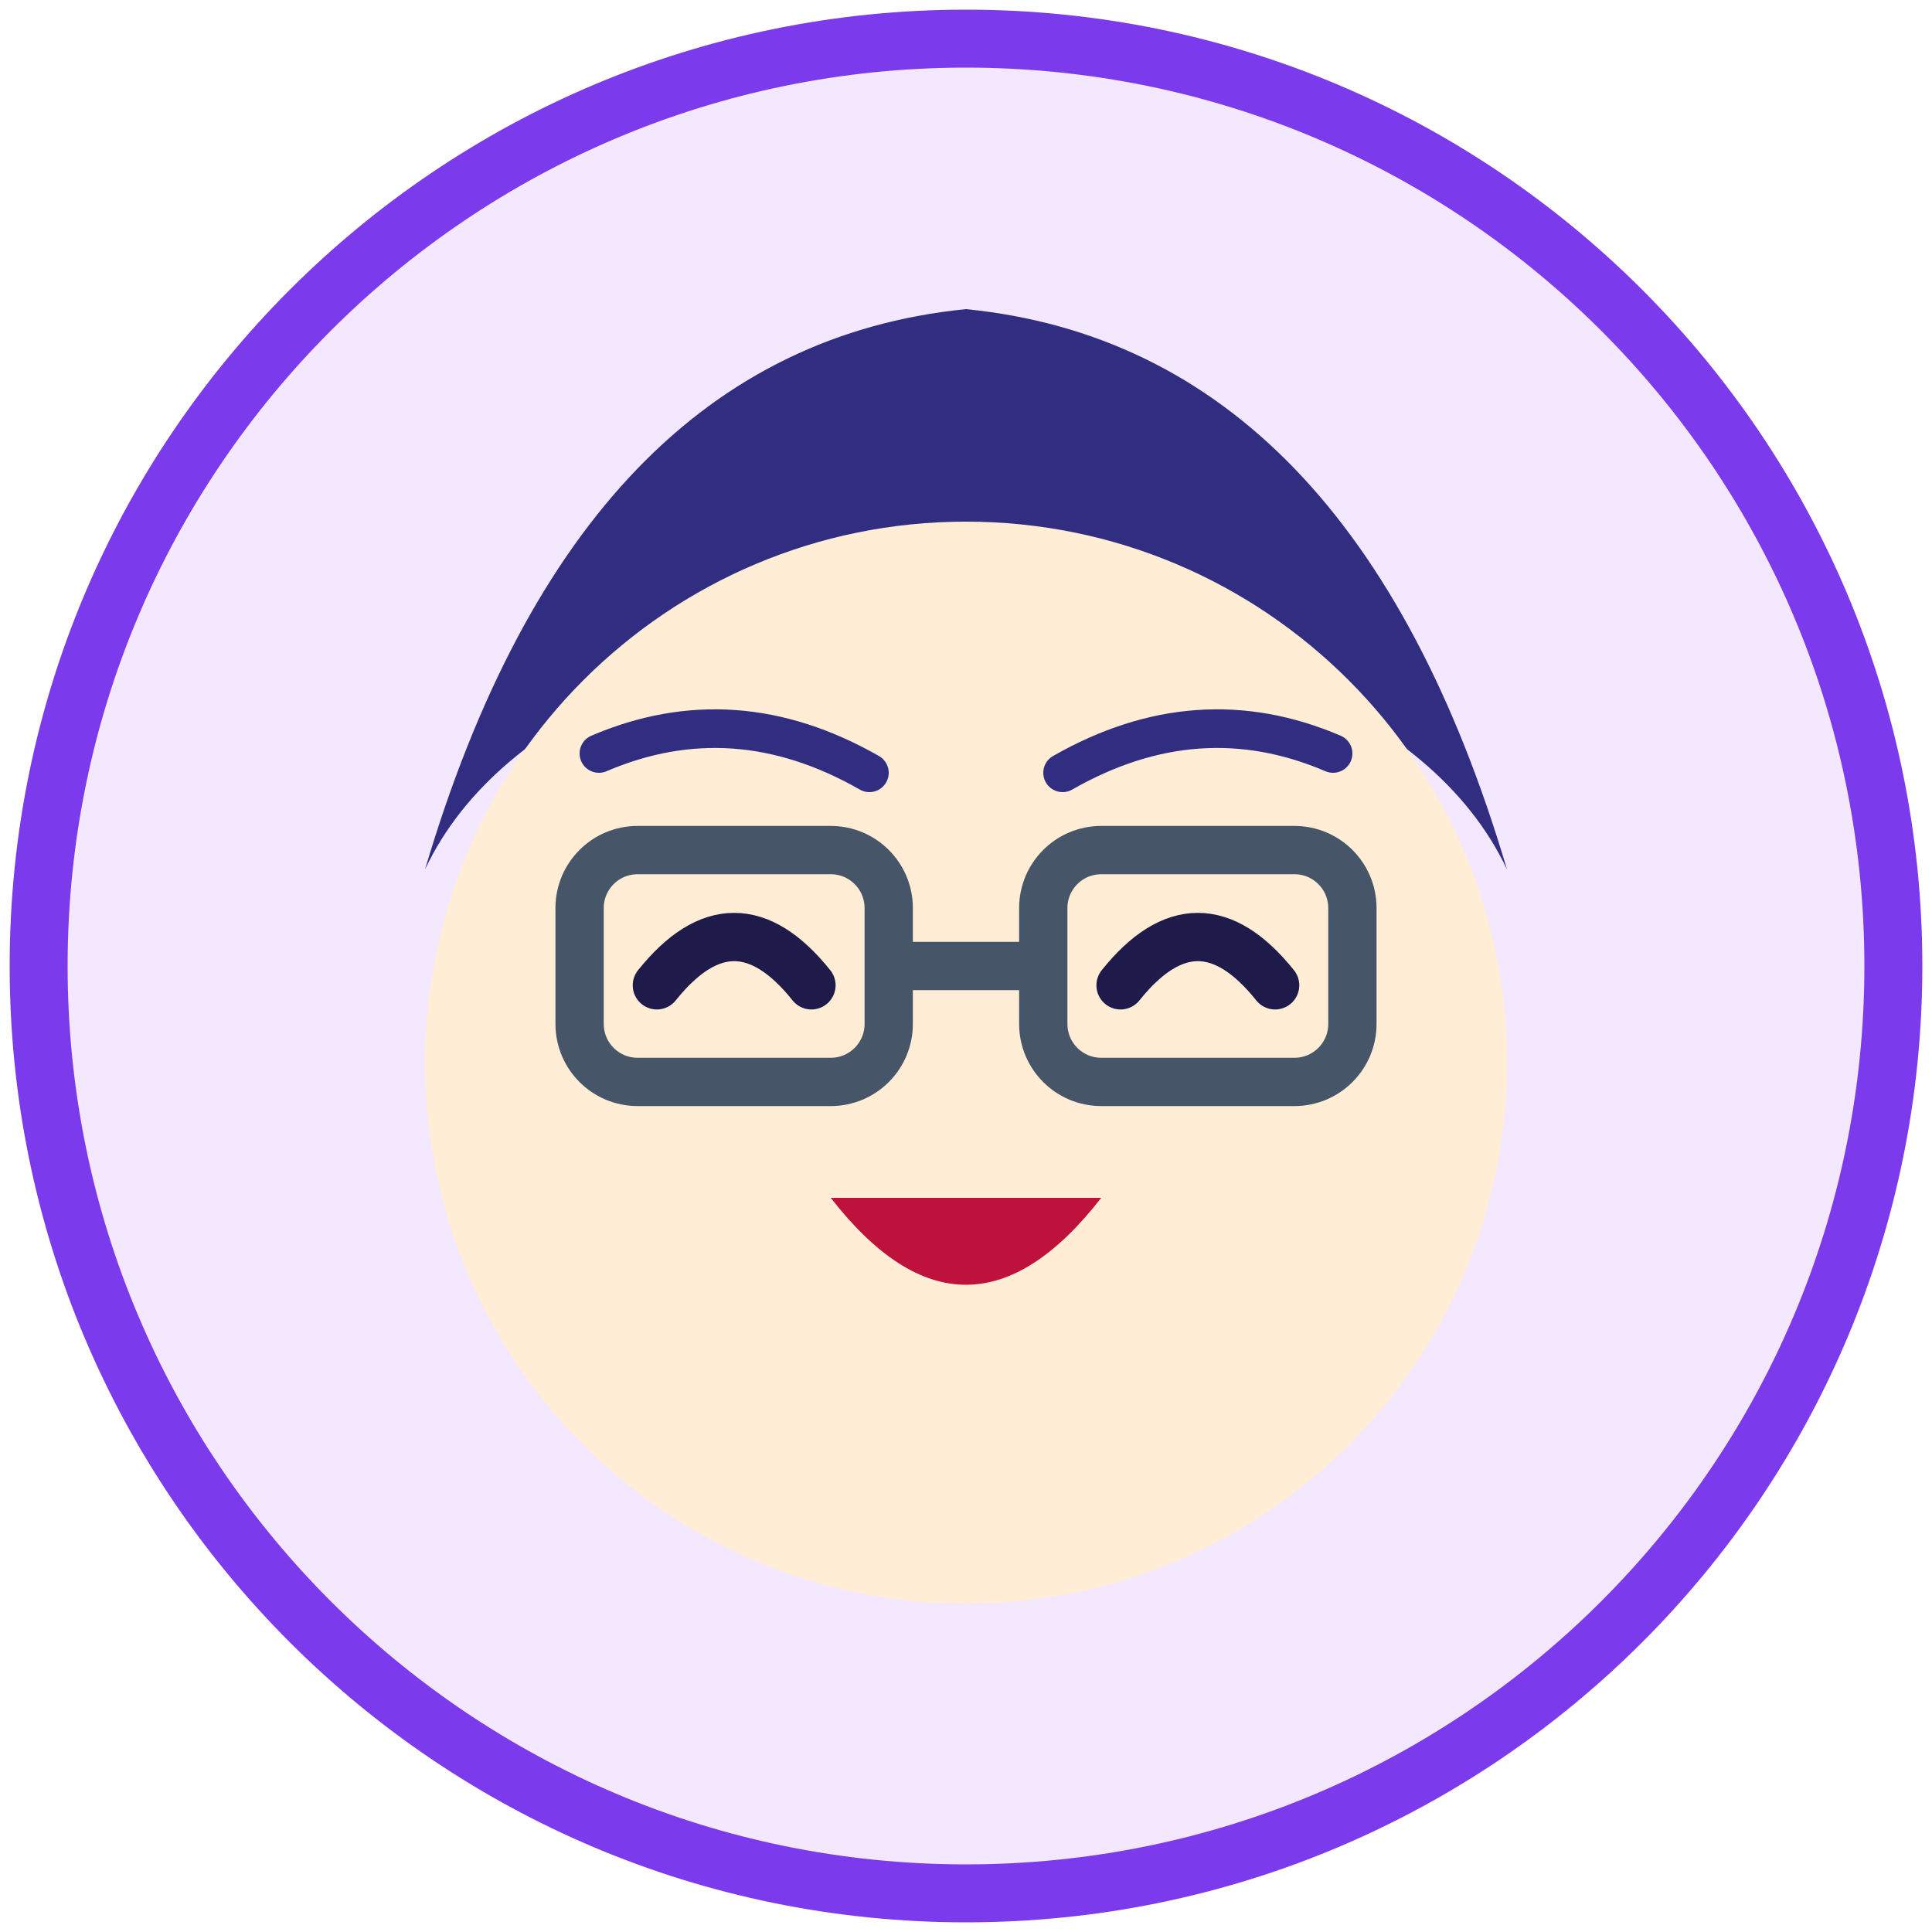
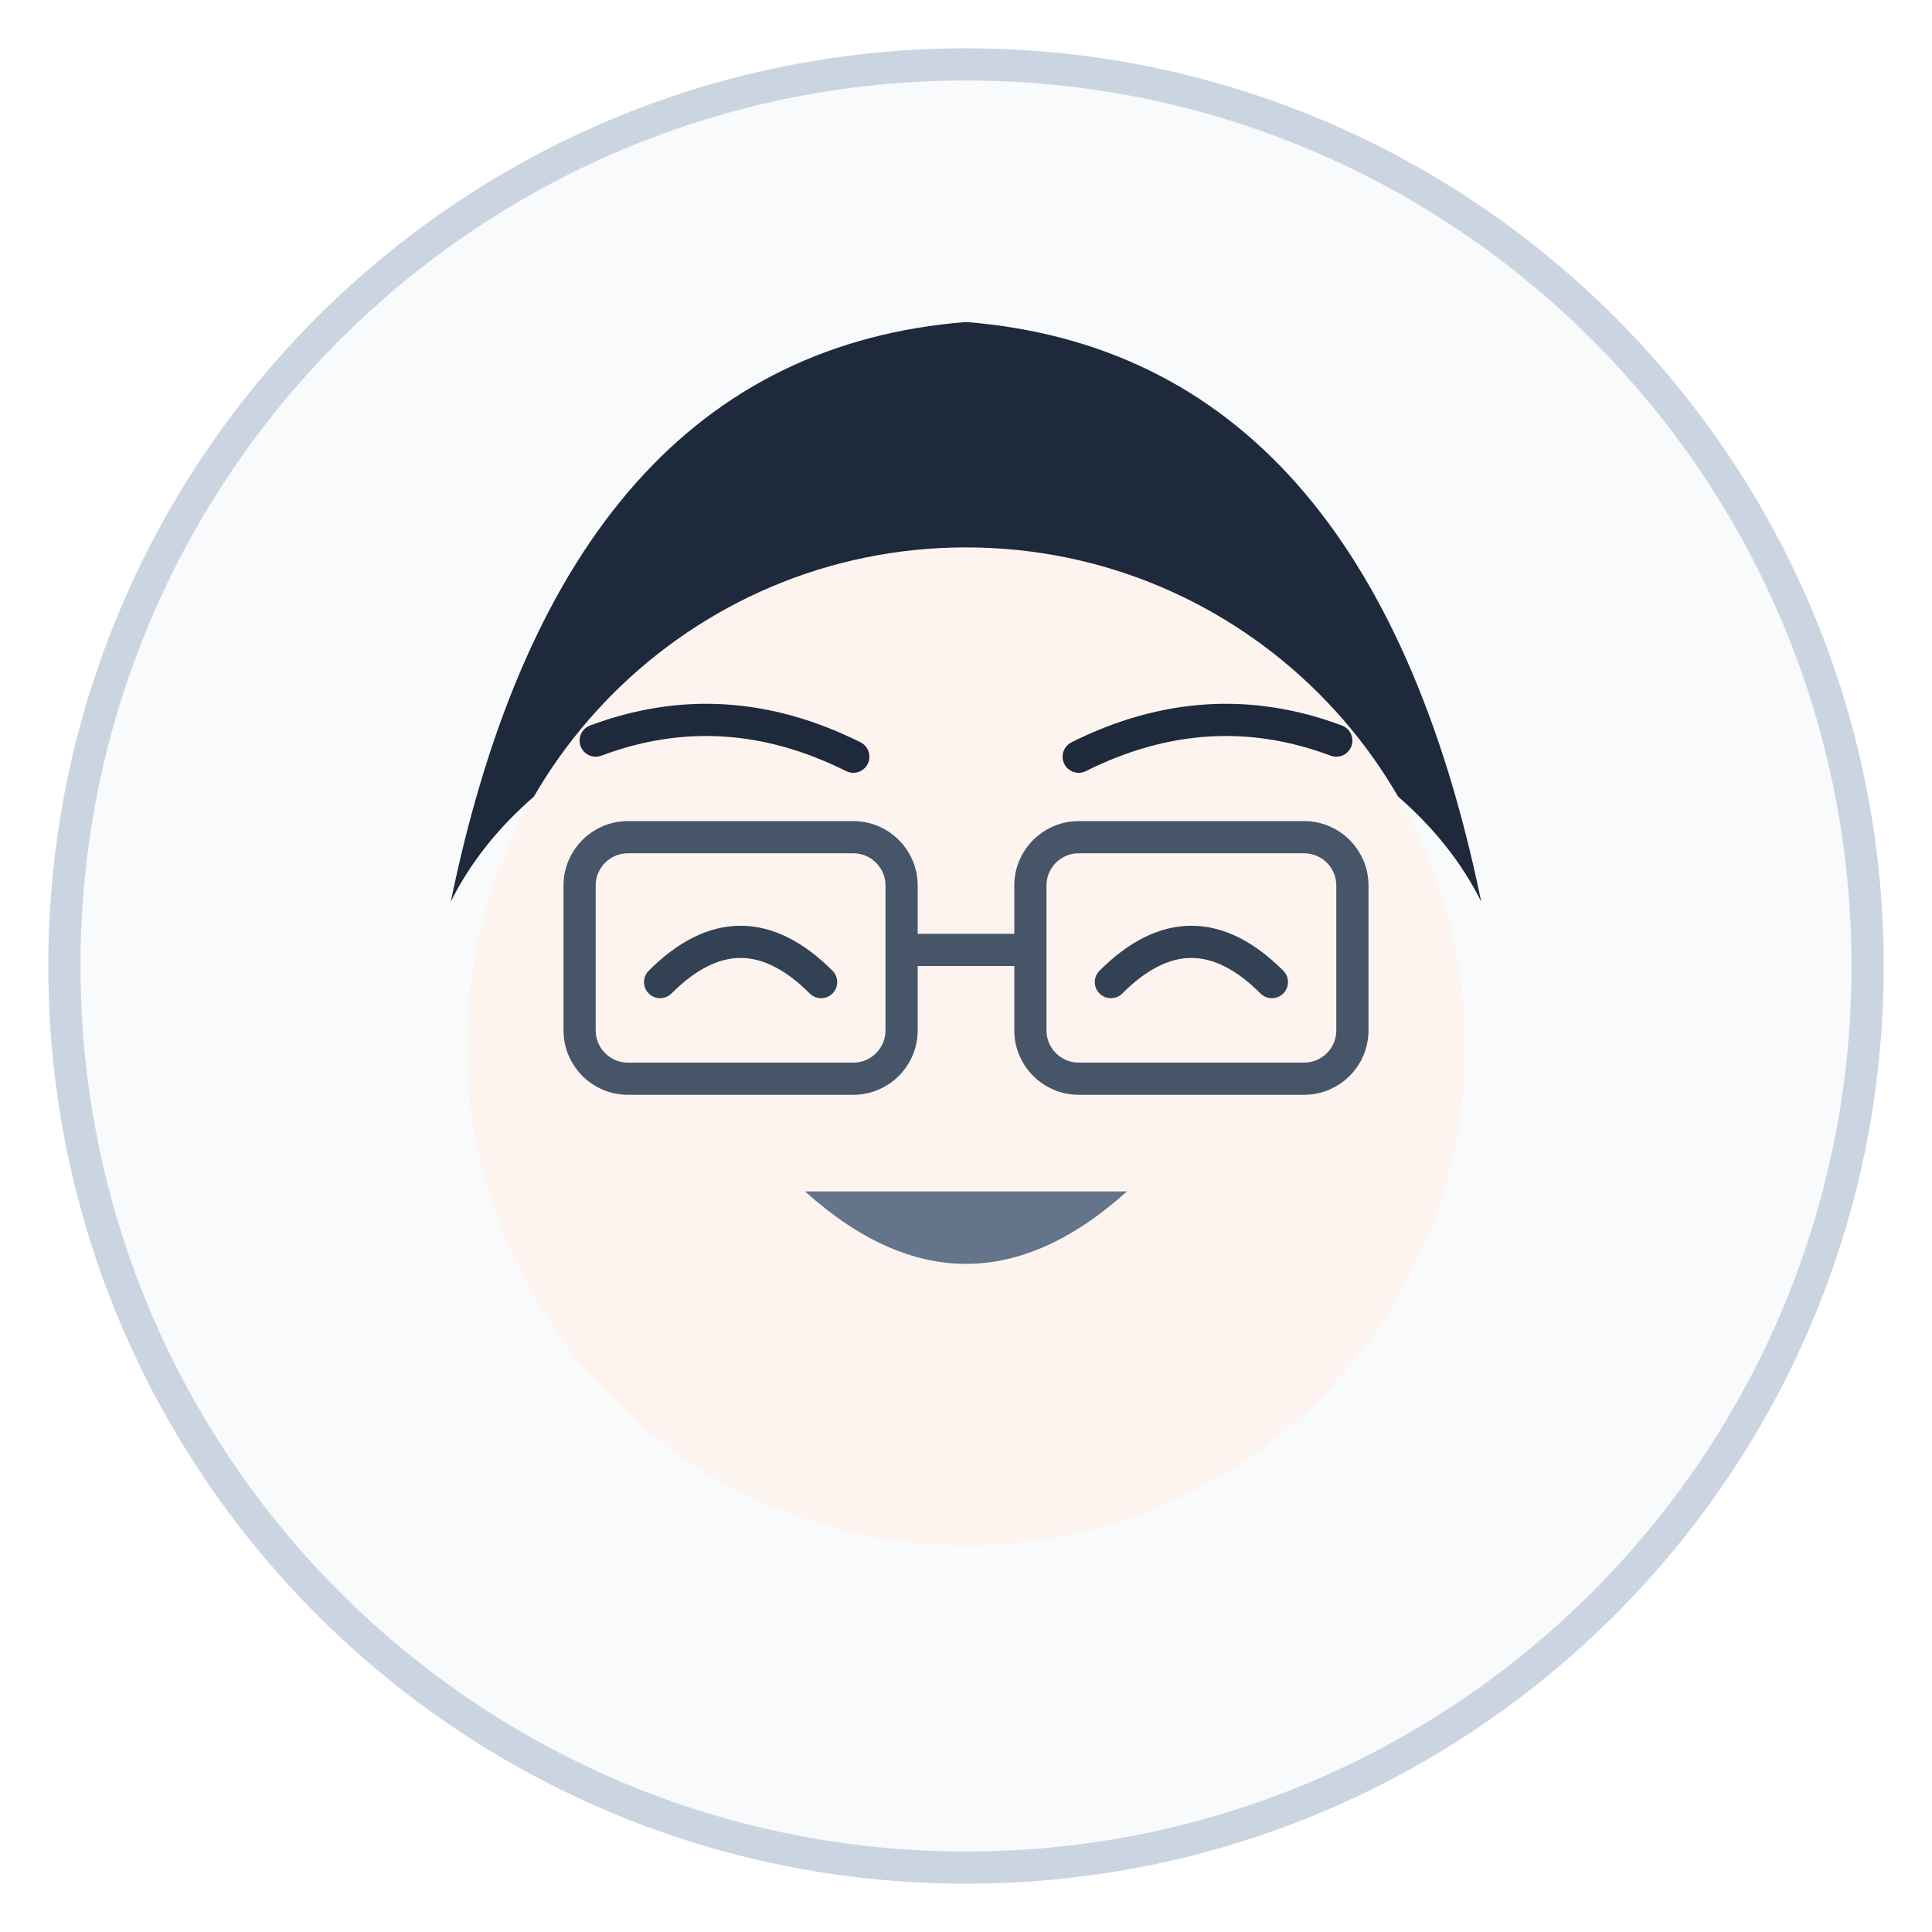
- <svg xmlns="http://www.w3.org/2000/svg" viewBox="0 0 100 100" width="100" height="100">
-   <circle cx="50" cy="50" r="48" fill="#F3E8FF" stroke="#7C3AED" stroke-width="3" />
-   <path d="M 22 45 Q 30 18 50 16 Q 70 18 78 45 C 70 28 30 28 22 45 Z" fill="#312E81" />
-   <circle cx="50" cy="55" r="28" fill="#FFEDD5" />
-   <rect x="30" y="44" width="16" height="12" rx="3" fill="none" stroke="#475569" stroke-width="2.5" />
-   <rect x="54" y="44" width="16" height="12" rx="3" fill="none" stroke="#475569" stroke-width="2.5" />
-   <line x1="46" y1="50" x2="54" y2="50" stroke="#475569" stroke-width="2.5" />
-   <path d="M 34 51 Q 38 46 42 51" stroke="#1E1B4B" stroke-width="2.5" stroke-linecap="round" fill="none" />
-   <path d="M 58 51 Q 62 46 66 51" stroke="#1E1B4B" stroke-width="2.5" stroke-linecap="round" fill="none" />
-   <path d="M 31 39 Q 38 36 45 40" stroke="#312E81" stroke-width="2" stroke-linecap="round" fill="none" />
-   <path d="M 55 40 Q 62 36 69 39" stroke="#312E81" stroke-width="2" stroke-linecap="round" fill="none" />
-   <path d="M 43 62 Q 50 71 57 62 Z" fill="#BE123C" />
+ <svg xmlns="http://www.w3.org/2000/svg" viewBox="0 0 120 120" width="120" height="120">
+   <circle cx="60" cy="60" r="56" fill="#F8FAFC" stroke="#CBD5E1" stroke-width="2" />
+   <path d="M 28 56 Q 35 22 60 20 Q 85 22 92 56 C 82 36 38 36 28 56 Z" fill="#1E293B" />
+   <circle cx="60" cy="65" r="31" fill="#FDF4EF" />
+   <rect x="36" y="52" width="20" height="15" rx="3" fill="none" stroke="#475569" stroke-width="2" />
+   <rect x="64" y="52" width="20" height="15" rx="3" fill="none" stroke="#475569" stroke-width="2" />
+   <line x1="56" y1="59" x2="64" y2="59" stroke="#475569" stroke-width="2" />
+   <path d="M 41 61 Q 46 56 51 61" stroke="#334155" stroke-width="2" stroke-linecap="round" fill="none" />
+   <path d="M 69 61 Q 74 56 79 61" stroke="#334155" stroke-width="2" stroke-linecap="round" fill="none" />
+   <path d="M 37 46 Q 45 43 53 47" stroke="#1E293B" stroke-width="2" stroke-linecap="round" fill="none" />
+   <path d="M 67 47 Q 75 43 83 46" stroke="#1E293B" stroke-width="2" stroke-linecap="round" fill="none" />
+   <path d="M 50 74 Q 60 83 70 74 Z" fill="#64748B" />
</svg>
